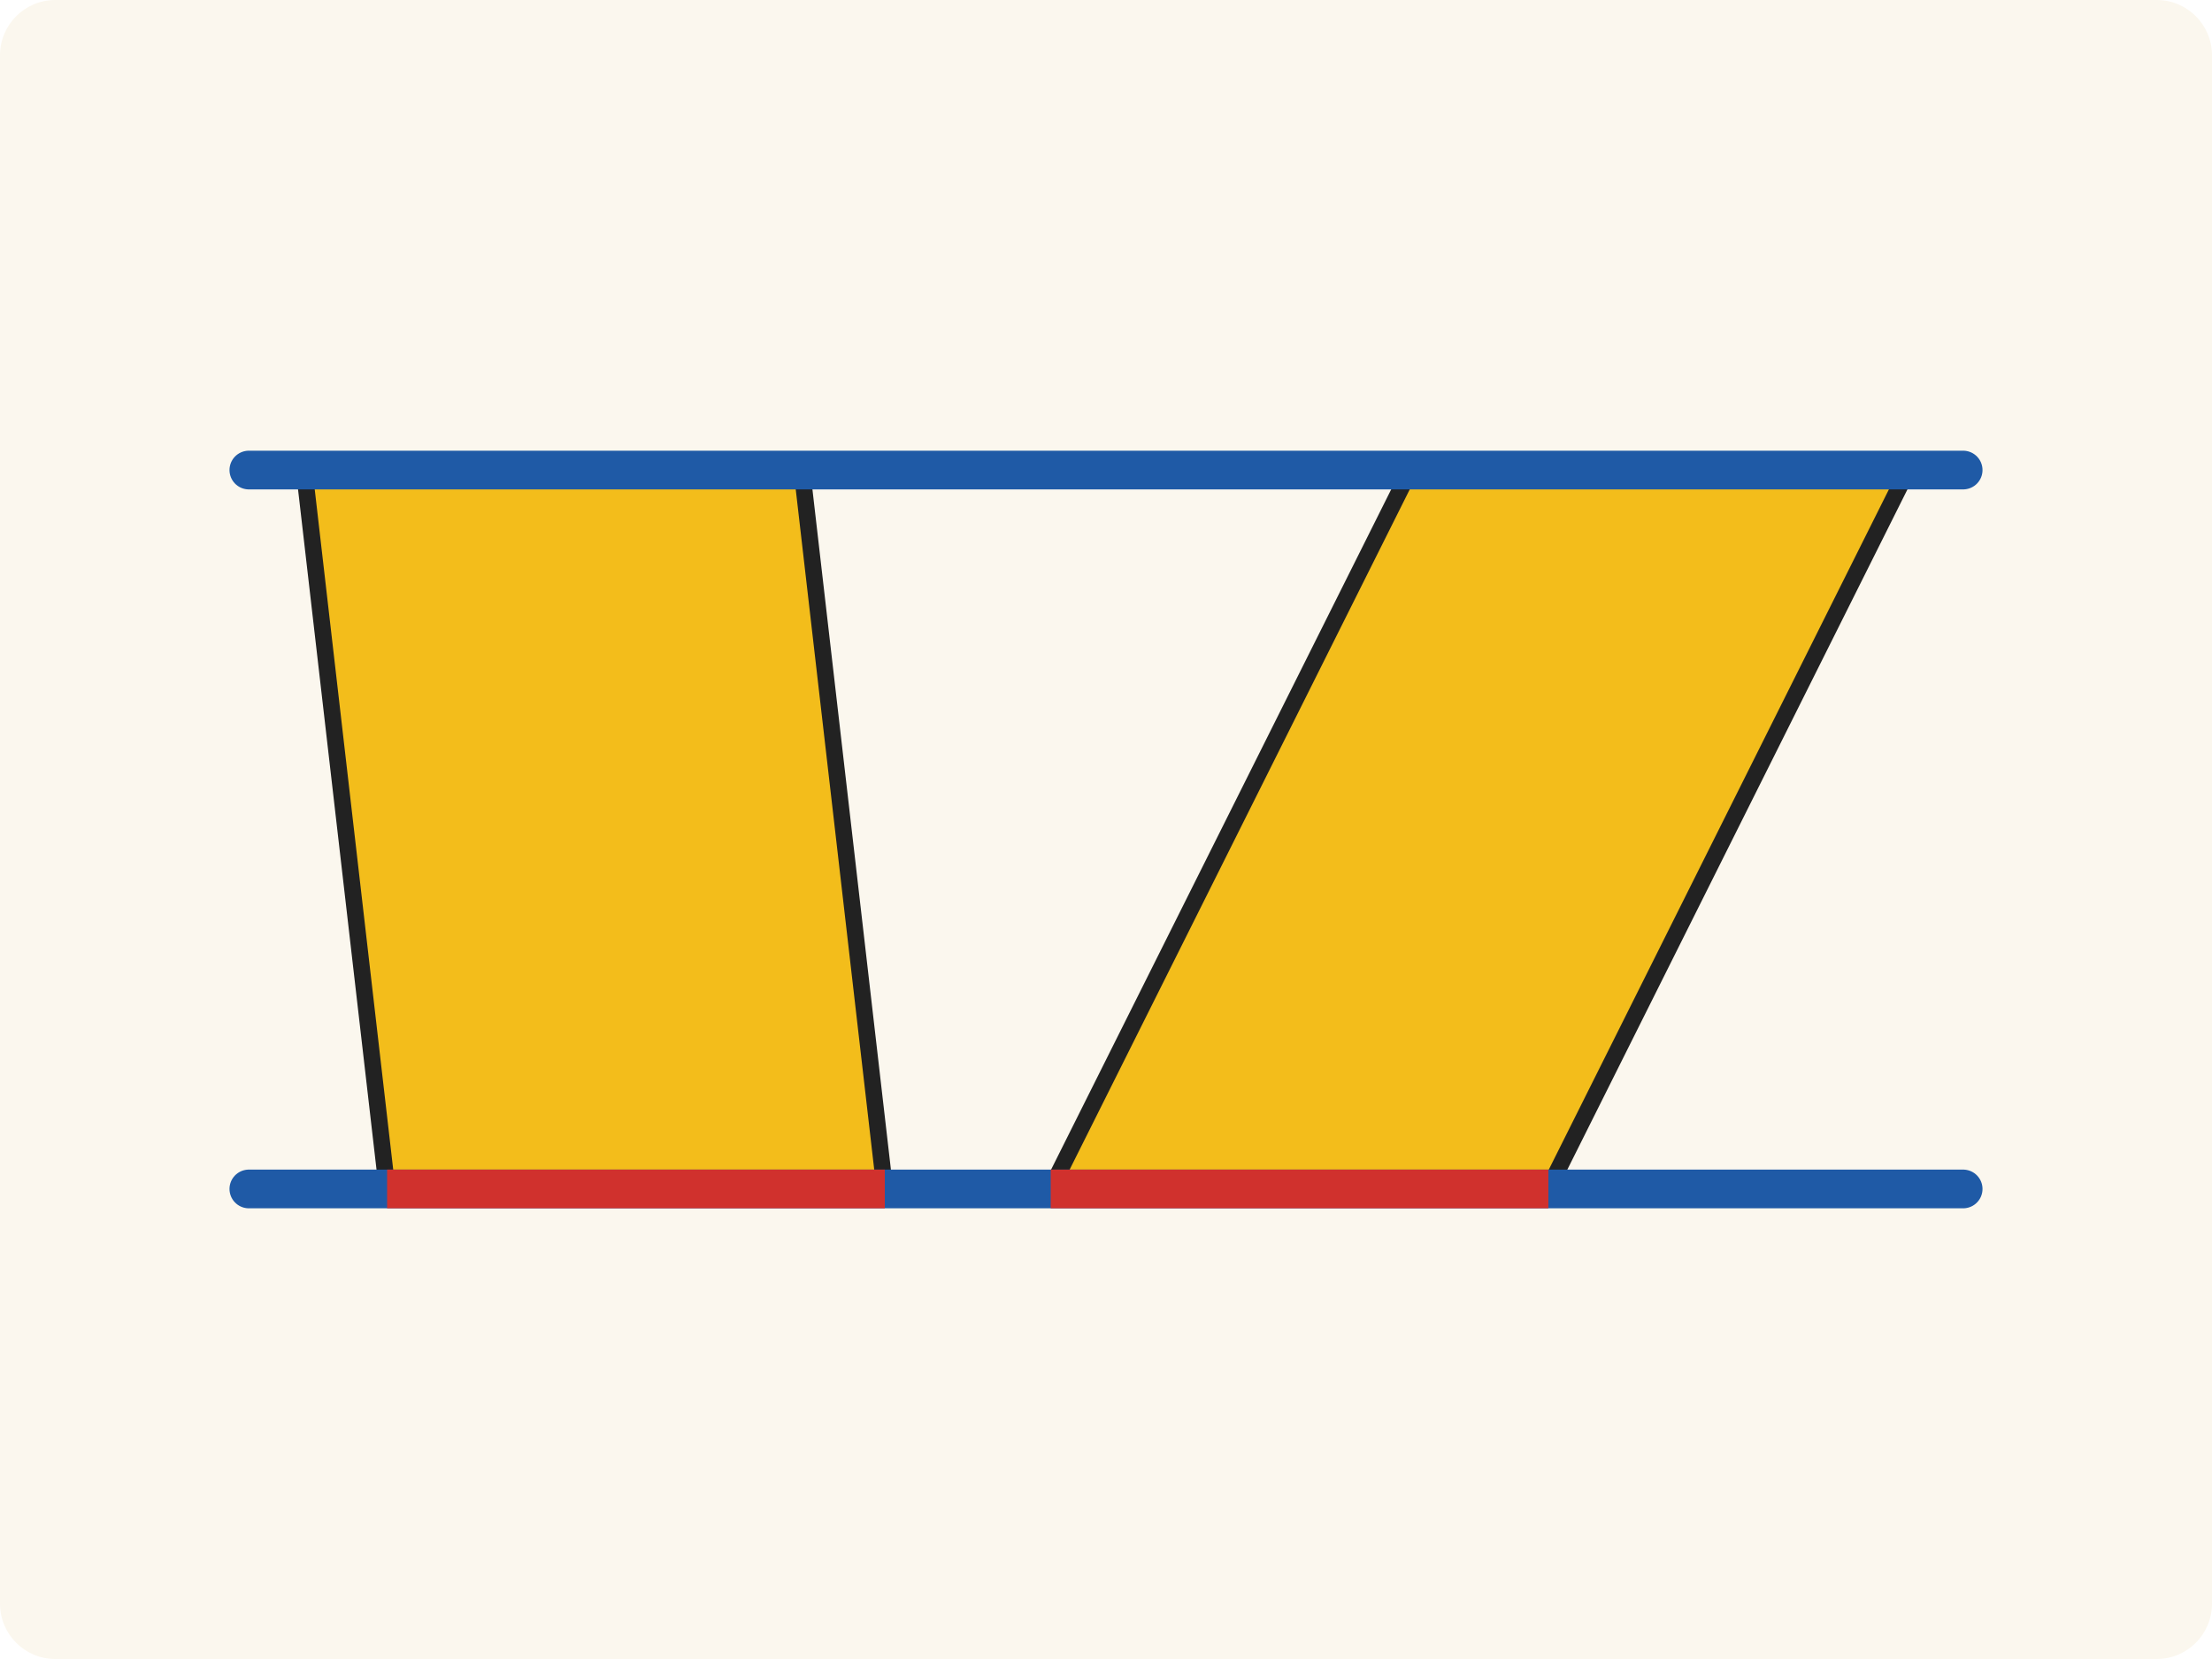
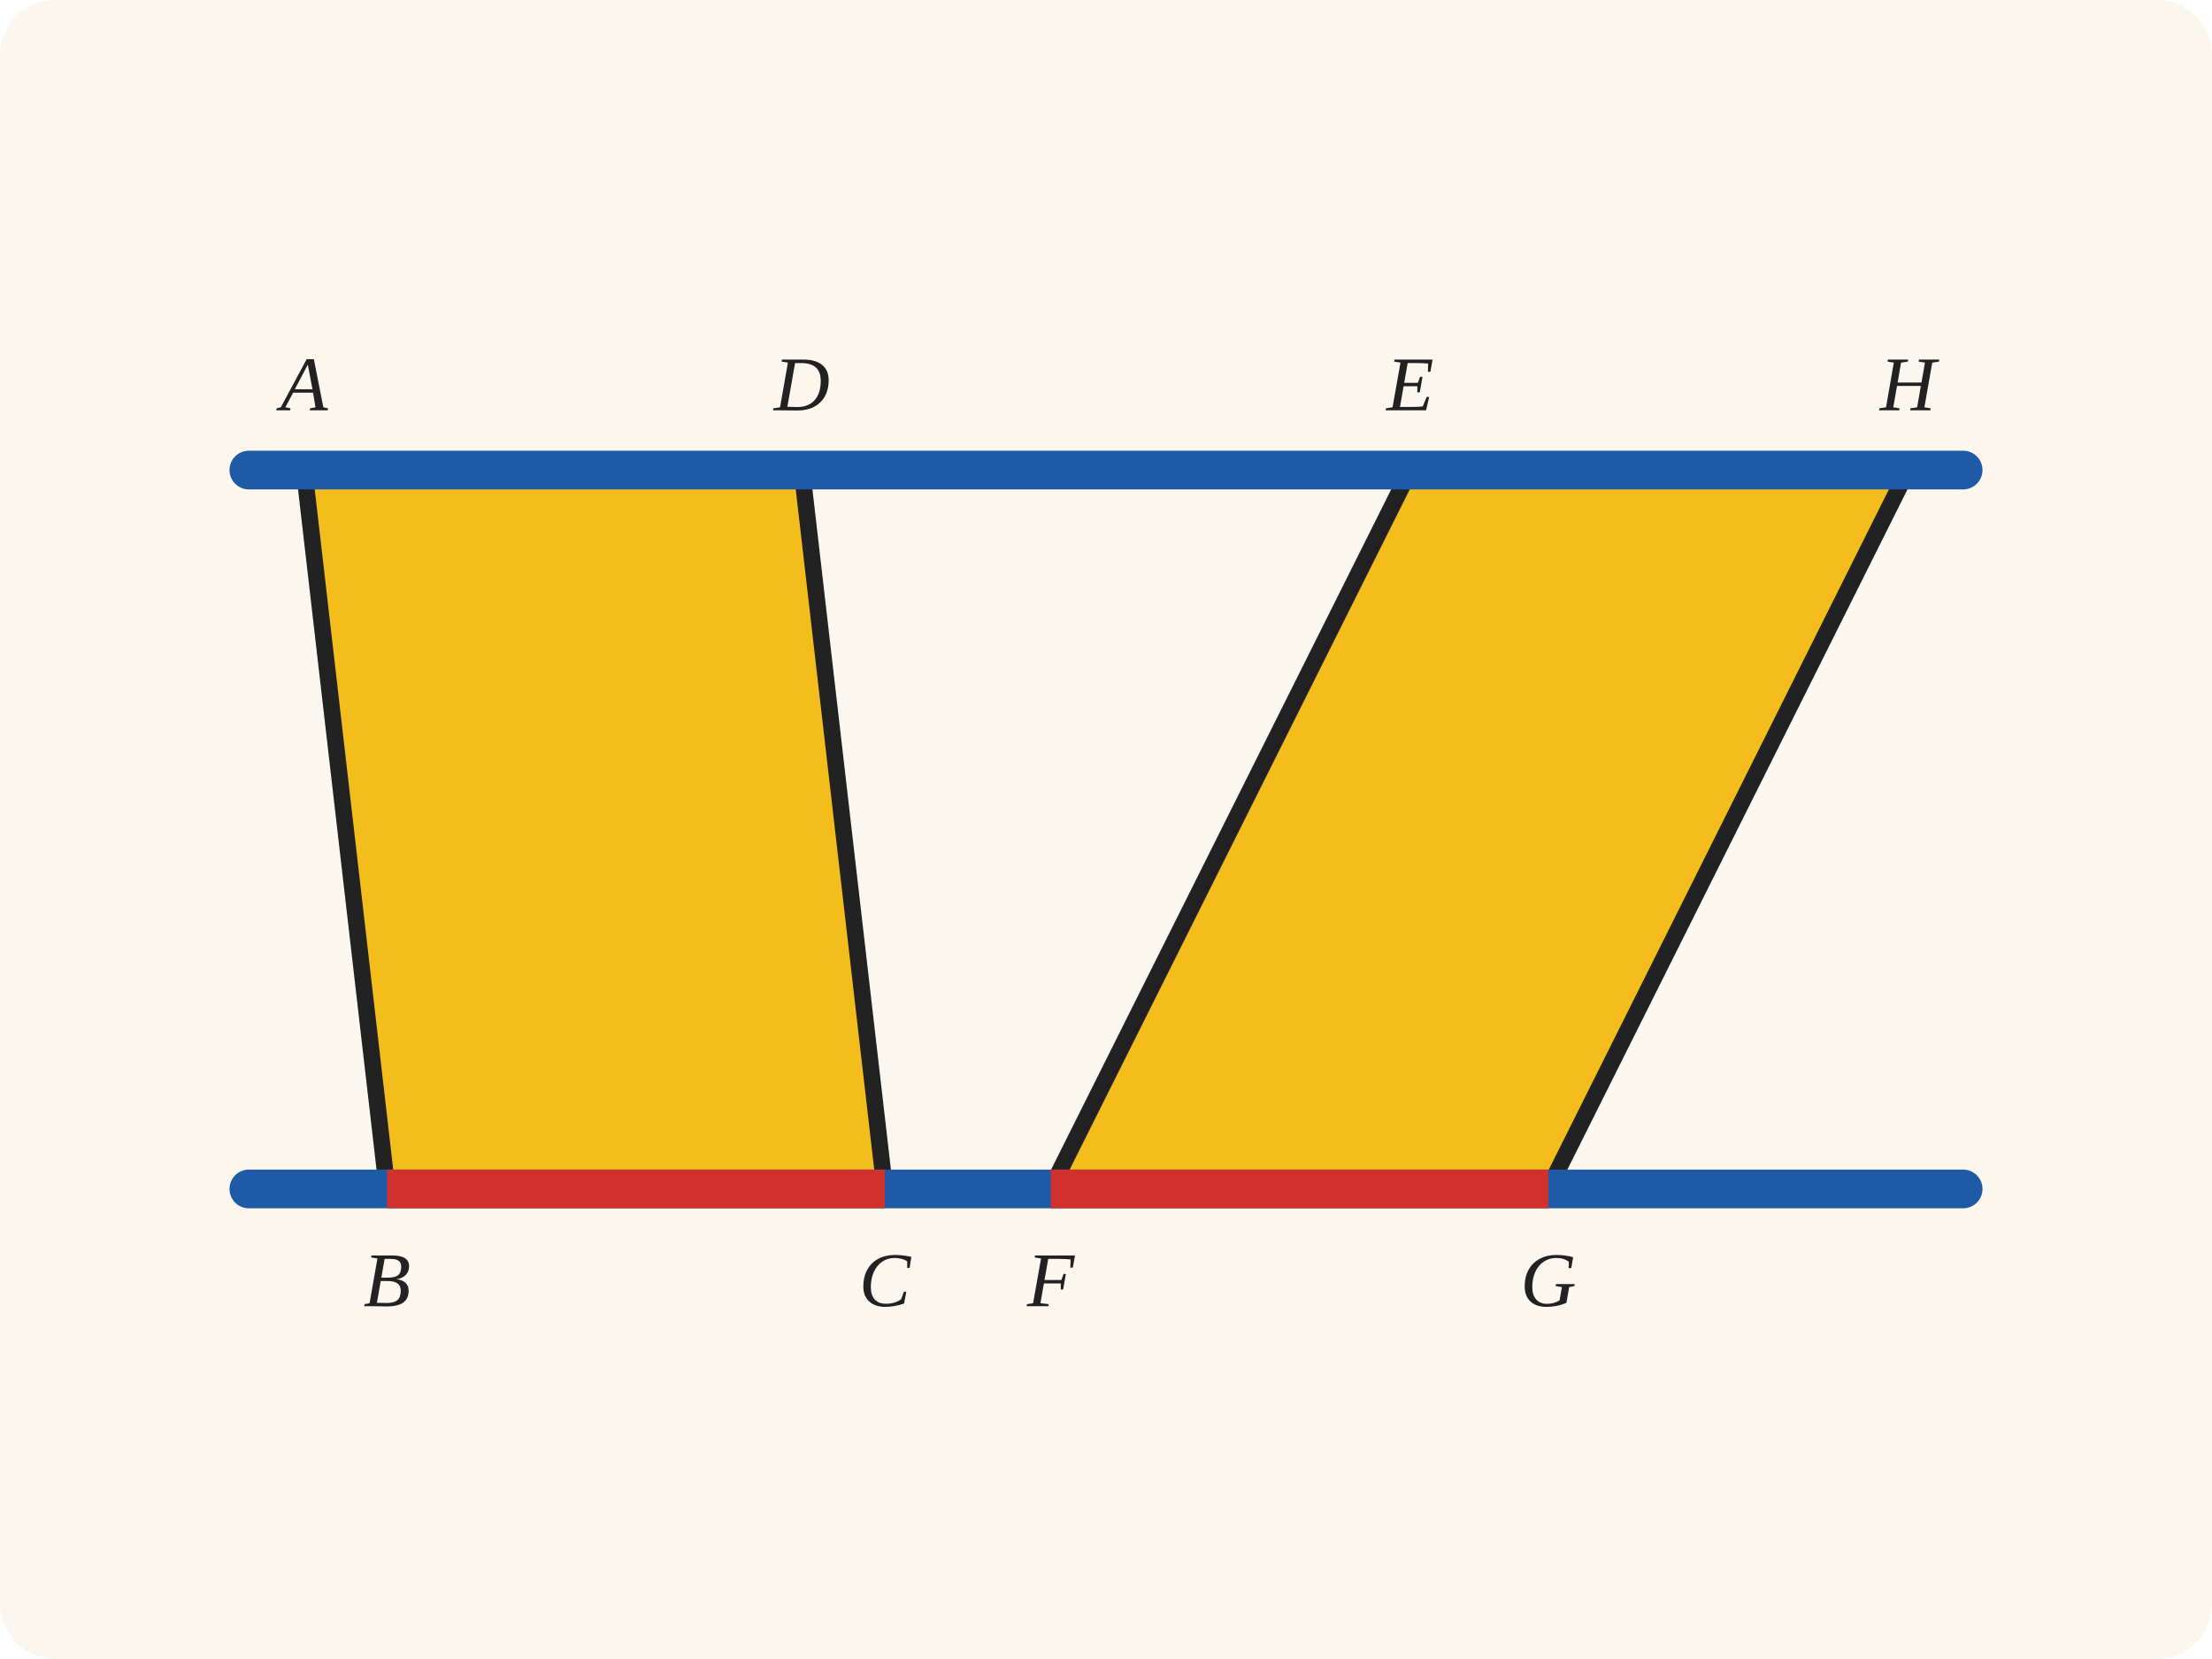
<svg xmlns="http://www.w3.org/2000/svg" viewBox="0 0 400 300" font-family="Georgia, 'Times New Roman', serif">
  <rect x="0" y="0" width="400" height="300" rx="10" fill="#fbf7ee" />
  <polygon points="55.0,85.0 70.0,215.0 160.0,215.0 145.0,85.0" fill="#f2b705" fill-opacity="0.9" />
  <polygon points="255.0,85.0 190.0,215.0 280.0,215.0 345.0,85.0" fill="#f2b705" fill-opacity="0.9" />
  <line x1="55.0" y1="85.0" x2="70.0" y2="215.0" stroke="#222222" stroke-width="3" stroke-linecap="round" />
  <line x1="145.0" y1="85.0" x2="160.0" y2="215.0" stroke="#222222" stroke-width="3" stroke-linecap="round" />
  <line x1="255.0" y1="85.0" x2="190.0" y2="215.0" stroke="#222222" stroke-width="3" stroke-linecap="round" />
  <line x1="345.0" y1="85.0" x2="280.0" y2="215.0" stroke="#222222" stroke-width="3" stroke-linecap="round" />
-   <line x1="45.0" y1="85.0" x2="355.0" y2="85.0" stroke="#1f5aa6" stroke-width="7" stroke-linecap="round" />
-   <line x1="45.0" y1="215.0" x2="355.0" y2="215.0" stroke="#1f5aa6" stroke-width="7" stroke-linecap="round" />
+   <g data-unlettered="the parallels drawn on past the figure, to ends that are no points of Heath's">
+     <line x1="45.0" y1="85.0" x2="355.0" y2="85.0" stroke="#1f5aa6" stroke-width="7" stroke-linecap="round" />
+     <line x1="45.0" y1="215.0" x2="355.0" y2="215.0" stroke="#1f5aa6" stroke-width="7" stroke-linecap="round" />
+   </g>
  <line x1="70.0" y1="215.0" x2="160.0" y2="215.0" stroke="#d0312d" stroke-width="7" />
  <line x1="190.0" y1="215.0" x2="280.0" y2="215.0" stroke="#d0312d" stroke-width="7" />
+   <g font-style="italic" font-size="14" fill="#222222" text-anchor="middle">
+     <text x="55" y="74.2">A</text>
+     <text x="145" y="74.2">D</text>
+     <text x="255" y="74.2">E</text>
+     <text x="345" y="74.2">H</text>
+     <text x="70" y="236.2">B</text>
+     <text x="160" y="236.2">C</text>
+     <text x="190" y="236.2">F</text>
+     <text x="280" y="236.2">G</text>
+   </g>
</svg>
